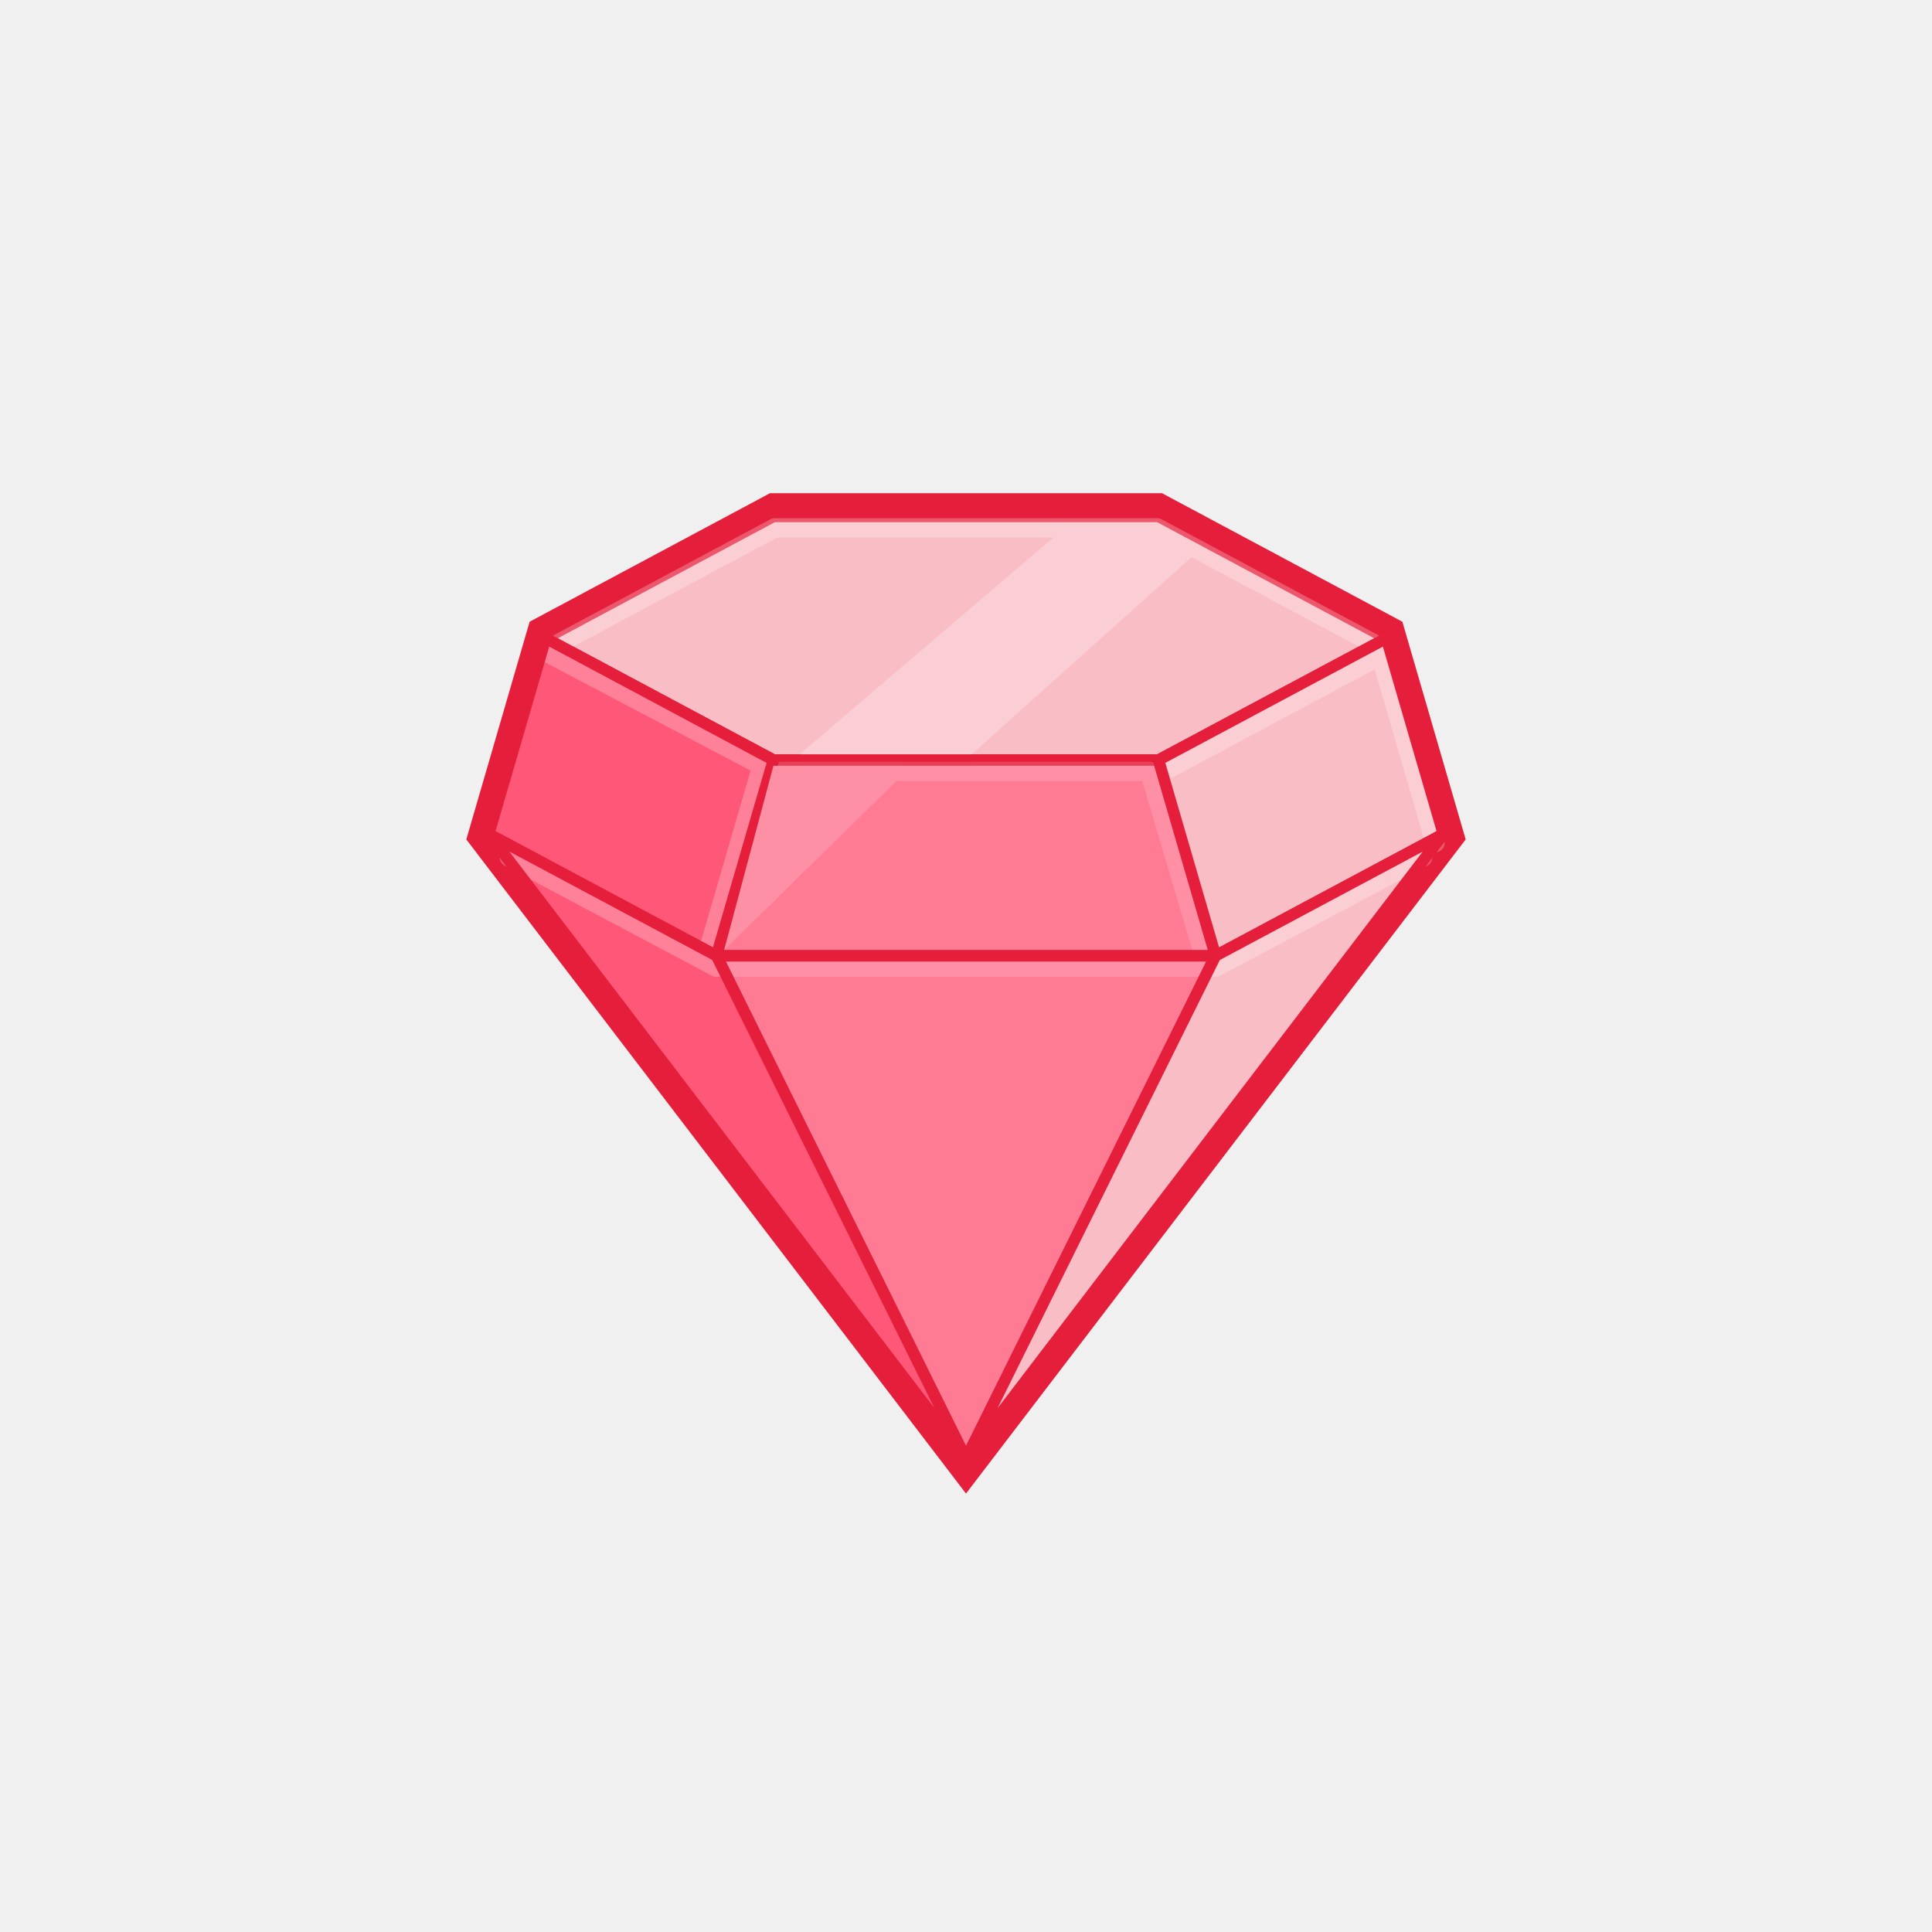
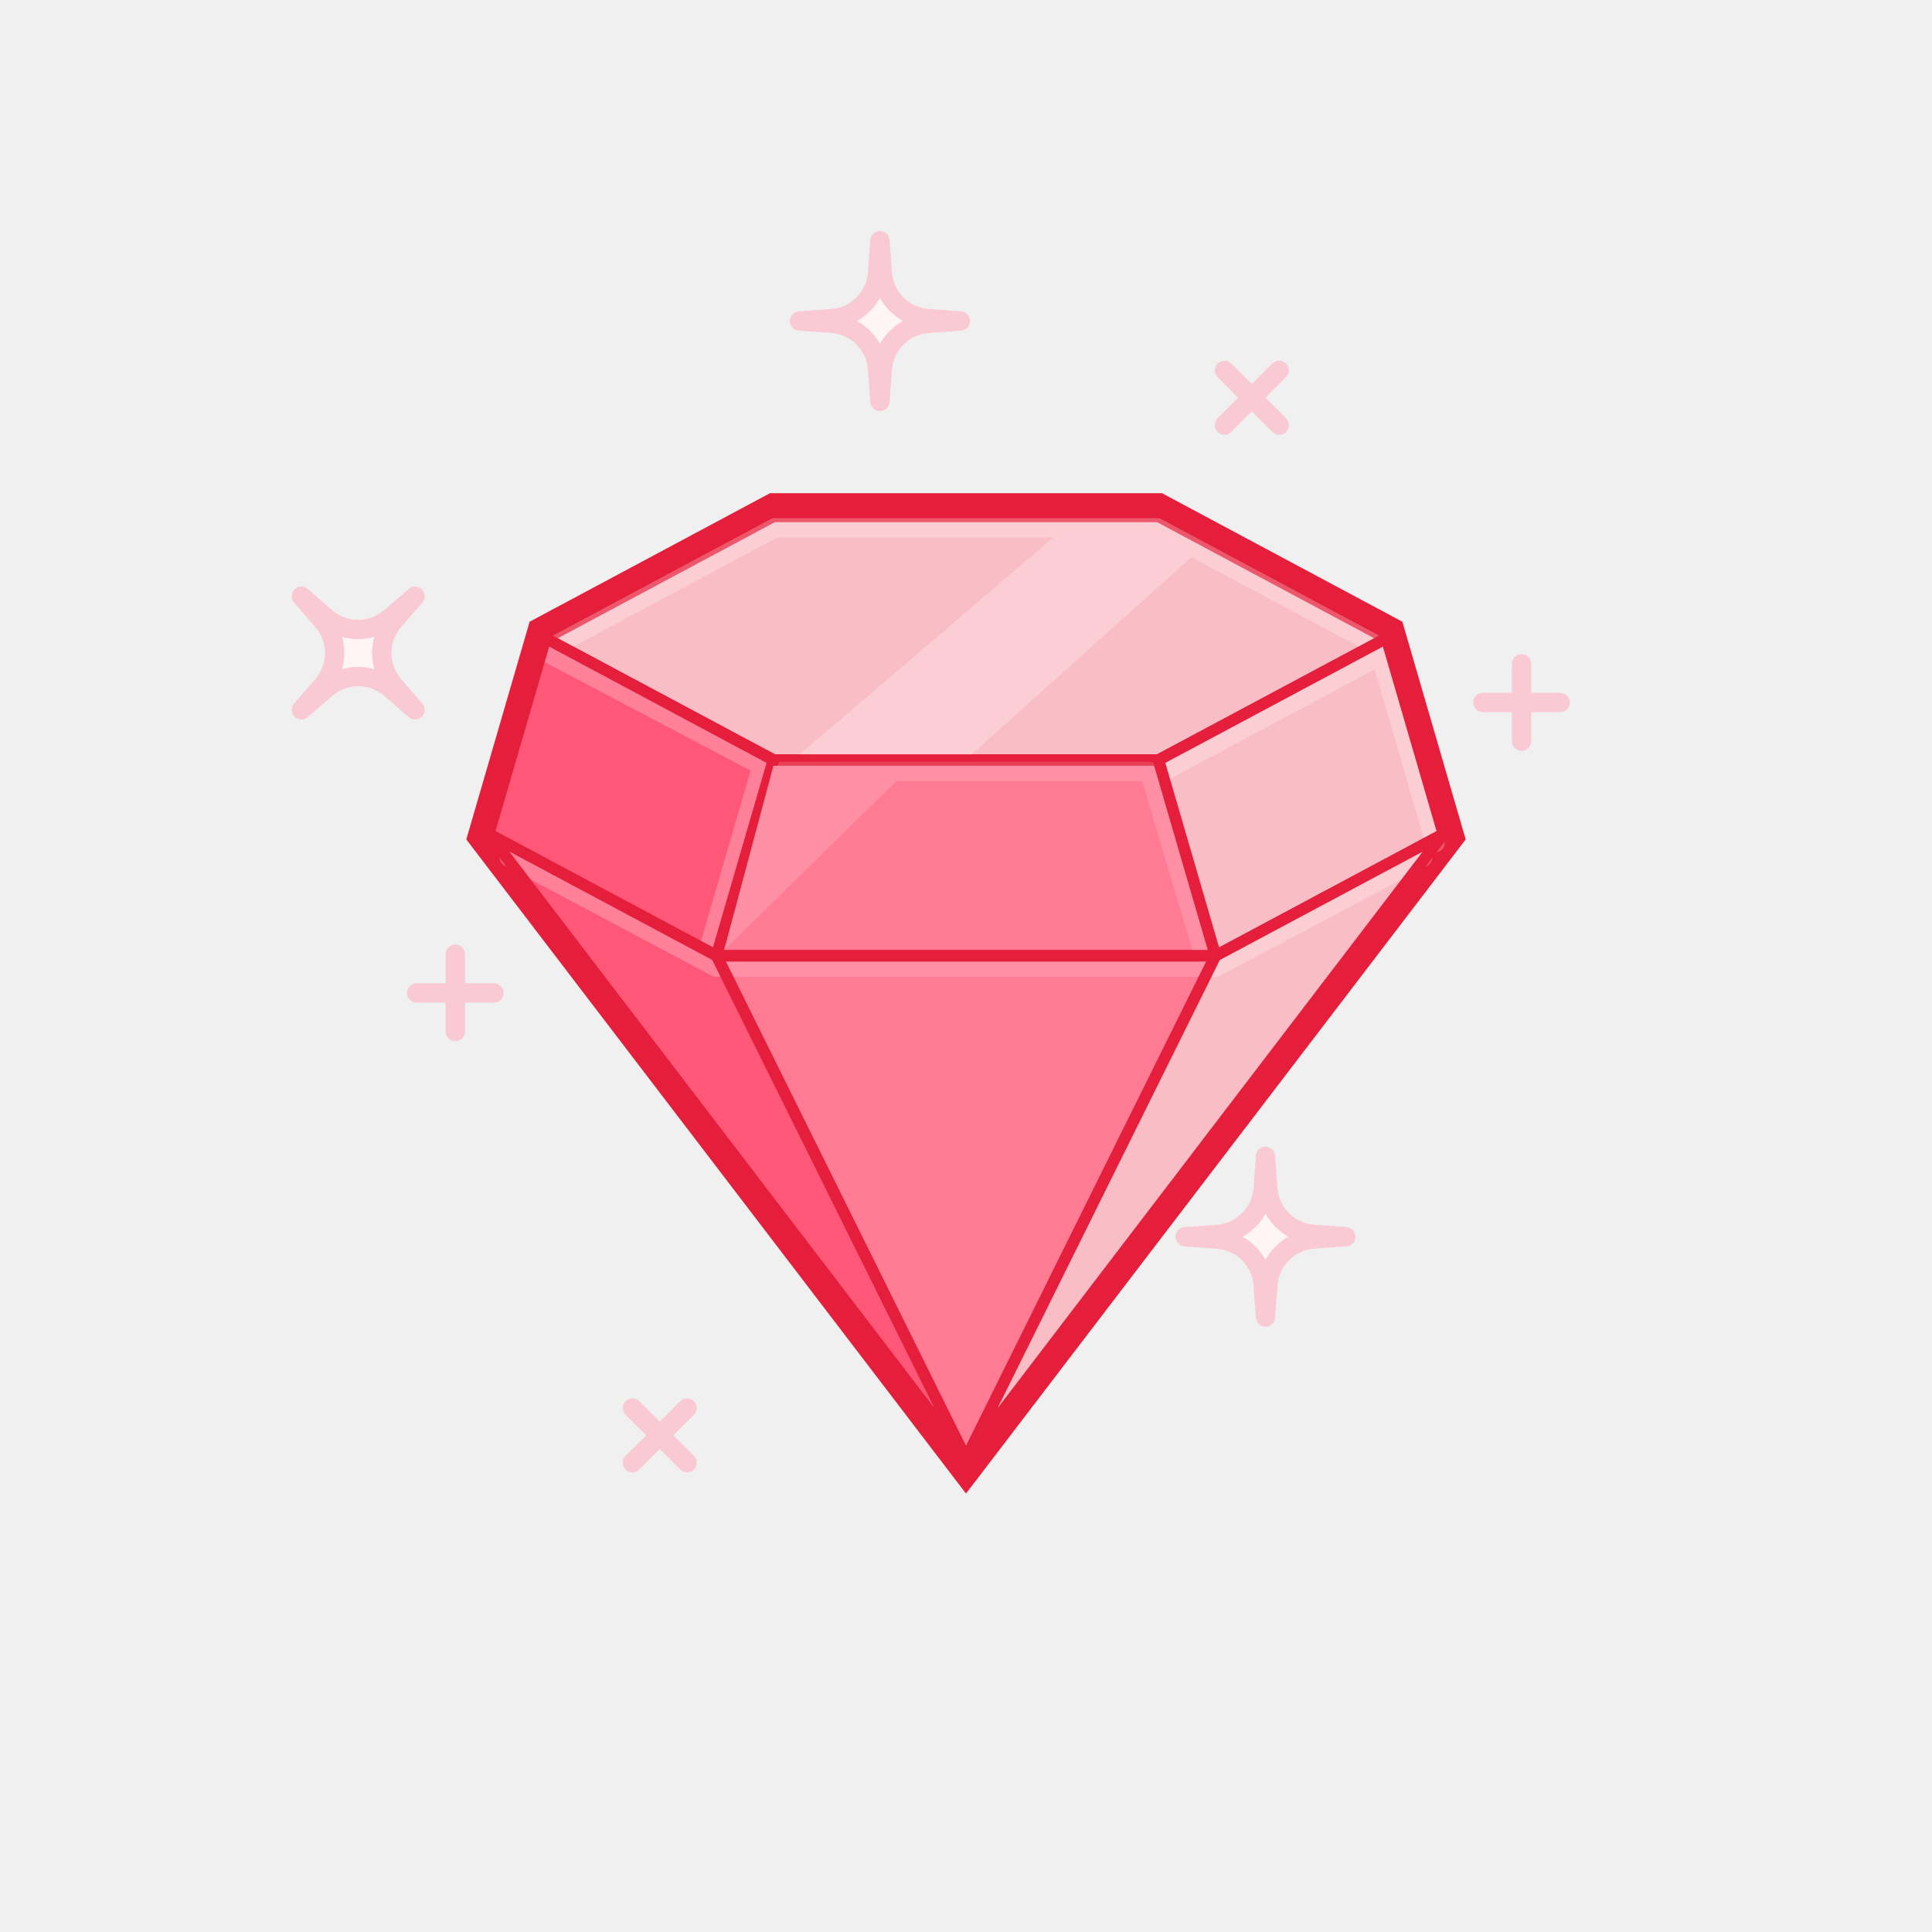
<svg xmlns="http://www.w3.org/2000/svg" id="rails" viewBox="0 0 100 100">
-   <polygon points="71.323 33.206 59.768 27.027 40.232 27.027 28.677 33.206 25.788 43.14 50 74.836 74.212 43.14 71.323 33.206" fill="none" stroke="#e51f3b" stroke-miterlimit="10" stroke-width="3" />
-   <g id="front">
-     <rect width="100" height="100" fill="none" />
+   <g id="rails_next" data-name="rails next">
+     <g id="stars">
+       <path d="M15.6,36.742l1.1-1.269a2.557,2.557,0,0,0,0-3.344L15.6,30.86l1.269,1.1a2.557,2.557,0,0,0,3.344,0l1.269-1.1-1.1,1.269a2.557,2.557,0,0,0,0,3.344l1.1,1.269-1.269-1.1a2.557,2.557,0,0,0-3.344,0Z" fill="#fff5f7" stroke="#f9cad3" stroke-linecap="round" stroke-linejoin="round" />
+       <path d="M65.5,68.171L65.382,66.5a2.557,2.557,0,0,0-2.364-2.364l-1.673-.122,1.673-.122a2.557,2.557,0,0,0,2.364-2.364L65.5,59.852l0.122,1.673a2.557,2.557,0,0,0,2.364,2.364l1.673,0.122-1.673.122A2.557,2.557,0,0,0,65.626,66.5Z" fill="#fff5f7" stroke="#f9cad3" stroke-linecap="round" stroke-linejoin="round" />
+       <path d="M45.547,20.775L45.425,19.1a2.557,2.557,0,0,0-2.364-2.364l-1.673-.122,1.673-.122a2.557,2.557,0,0,0,2.364-2.364l0.122-1.673,0.122,1.673a2.557,2.557,0,0,0,2.364,2.364l1.673,0.122-1.673.122A2.557,2.557,0,0,0,45.669,19.1Z" fill="#fff5f7" stroke="#f9cad3" stroke-linecap="round" stroke-linejoin="round" />
+       <line x1="78.756" y1="34.361" x2="78.756" y2="38.361" fill="#fff5f7" stroke="#f9cad3" stroke-linecap="round" stroke-linejoin="round" />
+       <line x1="80.756" y1="36.361" x2="76.756" y2="36.361" fill="#fff5f7" stroke="#f9cad3" stroke-linecap="round" stroke-linejoin="round" />
+       <line x1="66.209" y1="19.17" x2="63.38" y2="21.999" fill="#fff5f7" stroke="#f9cad3" stroke-linecap="round" stroke-linejoin="round" />
+       <line x1="66.209" y1="21.999" x2="63.38" y2="19.17" fill="#fff5f7" stroke="#f9cad3" stroke-linecap="round" stroke-linejoin="round" />
+       <line x1="23.567" y1="49.393" x2="23.567" y2="53.393" fill="#fff5f7" stroke="#f9cad3" stroke-linecap="round" stroke-linejoin="round" />
+       <line x1="25.567" y1="51.393" x2="21.567" y2="51.393" fill="#fff5f7" stroke="#f9cad3" stroke-linecap="round" stroke-linejoin="round" />
+       <line x1="35.563" y1="72.88" x2="32.735" y2="75.709" fill="#fff5f7" stroke="#f9cad3" stroke-linecap="round" stroke-linejoin="round" />
+       <line x1="35.563" y1="75.709" x2="32.735" y2="72.88" fill="#fff5f7" stroke="#f9cad3" stroke-linecap="round" stroke-linejoin="round" />
+     </g>
+     <polygon points="71.323 33.206 59.768 27.027 40.232 27.027 28.677 33.206 25.788 43.14 50 74.836 74.212 43.14 71.323 33.206" fill="none" stroke="#e51f3b" stroke-miterlimit="10" stroke-width="3" />
    <polygon points="40.034 39.338 59.966 39.338 71.756 33.034 59.966 26.731 40.034 26.731 28.244 33.034 40.034 39.338" fill="#f9bdc6" />
    <path d="M59.966,39.635H40.034a0.3,0.3,0,0,1-.14-0.035L28.1,33.3a0.3,0.3,0,0,1,0-.523l11.79-6.3a0.3,0.3,0,0,1,.14-0.035H59.966a0.3,0.3,0,0,1,.14.035l11.79,6.3a0.3,0.3,0,0,1,0,.523l-11.79,6.3A0.3,0.3,0,0,1,59.966,39.635Zm-19.858-.593H59.892l11.235-6.007L59.892,27.027H40.108L28.873,33.035Z" fill="#e51f3b" />
    <polyline points="28.873 33.329 40.108 27.322 59.892 27.322 71.127 33.329" fill="none" stroke="#fff" stroke-linecap="round" stroke-linejoin="round" opacity="0.25" />
    <polygon points="37.086 49.474 40.034 39.338 59.966 39.338 62.913 49.474 37.086 49.474" fill="#ff7b94" />
    <path d="M62.913,49.77H37.086a0.3,0.3,0,0,1-.285-0.379l2.948-10.135a0.3,0.3,0,0,1,.285-0.214H59.966a0.3,0.3,0,0,1,.285.214L63.2,49.391A0.3,0.3,0,0,1,62.913,49.77Zm-25.432-.593H62.518l-2.775-9.542H40.257Z" fill="#e51f3b" />
    <polyline points="40.034 39.928 59.493 39.928 62.324 49.474" fill="none" stroke="#fff" stroke-linecap="round" stroke-linejoin="round" opacity="0.15" />
    <polygon points="28.244 33.034 25.297 43.17 37.086 49.474 40.034 39.338 28.244 33.034" fill="#ff5777" />
    <polyline points="36.497 49.768 39.444 39.633 28.347 33.79" fill="none" stroke="#fff" stroke-linecap="round" stroke-linejoin="round" opacity="0.25" />
    <path d="M37.086,49.77a0.3,0.3,0,0,1-.14-0.035l-11.79-6.3a0.3,0.3,0,0,1-.145-0.344l2.948-10.135a0.3,0.3,0,0,1,.425-0.179l11.79,6.3a0.3,0.3,0,0,1,.145.344L37.371,49.557A0.3,0.3,0,0,1,37.086,49.77ZM25.648,43.022L36.9,49.04l2.778-9.553L28.427,33.468Z" fill="#e51f3b" />
    <polygon points="50 75.51 62.913 49.474 37.086 49.474 50 75.51" fill="#ff7b94" />
    <polygon points="71.756 33.034 74.703 43.17 62.913 49.474 59.966 39.338 71.756 33.034" fill="#f9bdc6" />
    <polyline points="60.416 39.824 71.461 33.919 74.281 43.616" fill="none" stroke="#fff" stroke-linecap="round" stroke-linejoin="round" opacity="0.25" />
    <path d="M60.318,39.486L63.1,49.04l11.255-6.018-2.778-9.553Zm2.6,10.284a0.3,0.3,0,0,1-.115-0.023,0.3,0.3,0,0,1-.17-0.191L59.681,39.421a0.3,0.3,0,0,1,.145-0.344l11.79-6.3a0.3,0.3,0,0,1,.425.179l2.947,10.135a0.3,0.3,0,0,1-.145.344l-11.79,6.3A0.3,0.3,0,0,1,62.913,49.77Z" fill="#e51f3b" />
    <line x1="37.086" y1="50.063" x2="62.913" y2="50.063" fill="none" stroke="#fff" stroke-linecap="round" stroke-linejoin="round" opacity="0.15" />
    <path d="M50,75.807a0.3,0.3,0,0,1-.266-0.165L36.821,49.605a0.3,0.3,0,0,1,.266-0.428H62.913a0.3,0.3,0,0,1,.266.428L50.266,75.642A0.3,0.3,0,0,1,50,75.807ZM37.565,49.77L50,74.843,62.435,49.77H37.565Z" fill="#e51f3b" />
    <polygon points="25.297 43.17 50 75.51 37.086 49.474 25.297 43.17" fill="#ff5777" />
    <line x1="26.362" y1="44.371" x2="37.086" y2="50.065" fill="none" stroke="#fff" stroke-linecap="round" stroke-linejoin="round" opacity="0.25" />
    <path d="M50,75.807a0.3,0.3,0,0,1-.236-0.116l-24.7-32.34a0.3,0.3,0,0,1,.376-0.442l11.79,6.3a0.294,0.294,0,0,1,.126.13L50.266,75.378A0.3,0.3,0,0,1,50,75.807ZM26.362,44.076l22,28.8-11.5-23.19Z" fill="#e51f3b" />
    <polygon points="62.913 49.474 50 75.51 74.703 43.17 62.913 49.474" fill="#f9bdc6" />
    <line x1="73.638" y1="44.371" x2="62.913" y2="50.065" fill="none" stroke="#fff" stroke-linecap="round" stroke-linejoin="round" opacity="0.25" />
    <path d="M50,75.807a0.3,0.3,0,0,1-.265-0.428L62.647,49.342a0.3,0.3,0,0,1,.126-0.13l11.79-6.3a0.3,0.3,0,0,1,.375.442l-24.7,32.34A0.3,0.3,0,0,1,50,75.807ZM63.137,49.691l-11.5,23.19,22-28.8Z" fill="#e51f3b" />
    <polygon points="55.108 27.322 59.892 27.322 62.067 28.485 50.297 39.042 41.388 39.042 55.108 27.322" fill="#faced4" />
    <polyline points="37.481 49.177 40.034 39.635 47.129 39.709" fill="#fd90a5" />
+     <rect width="100" height="100" fill="none" />
  </g>
</svg>
